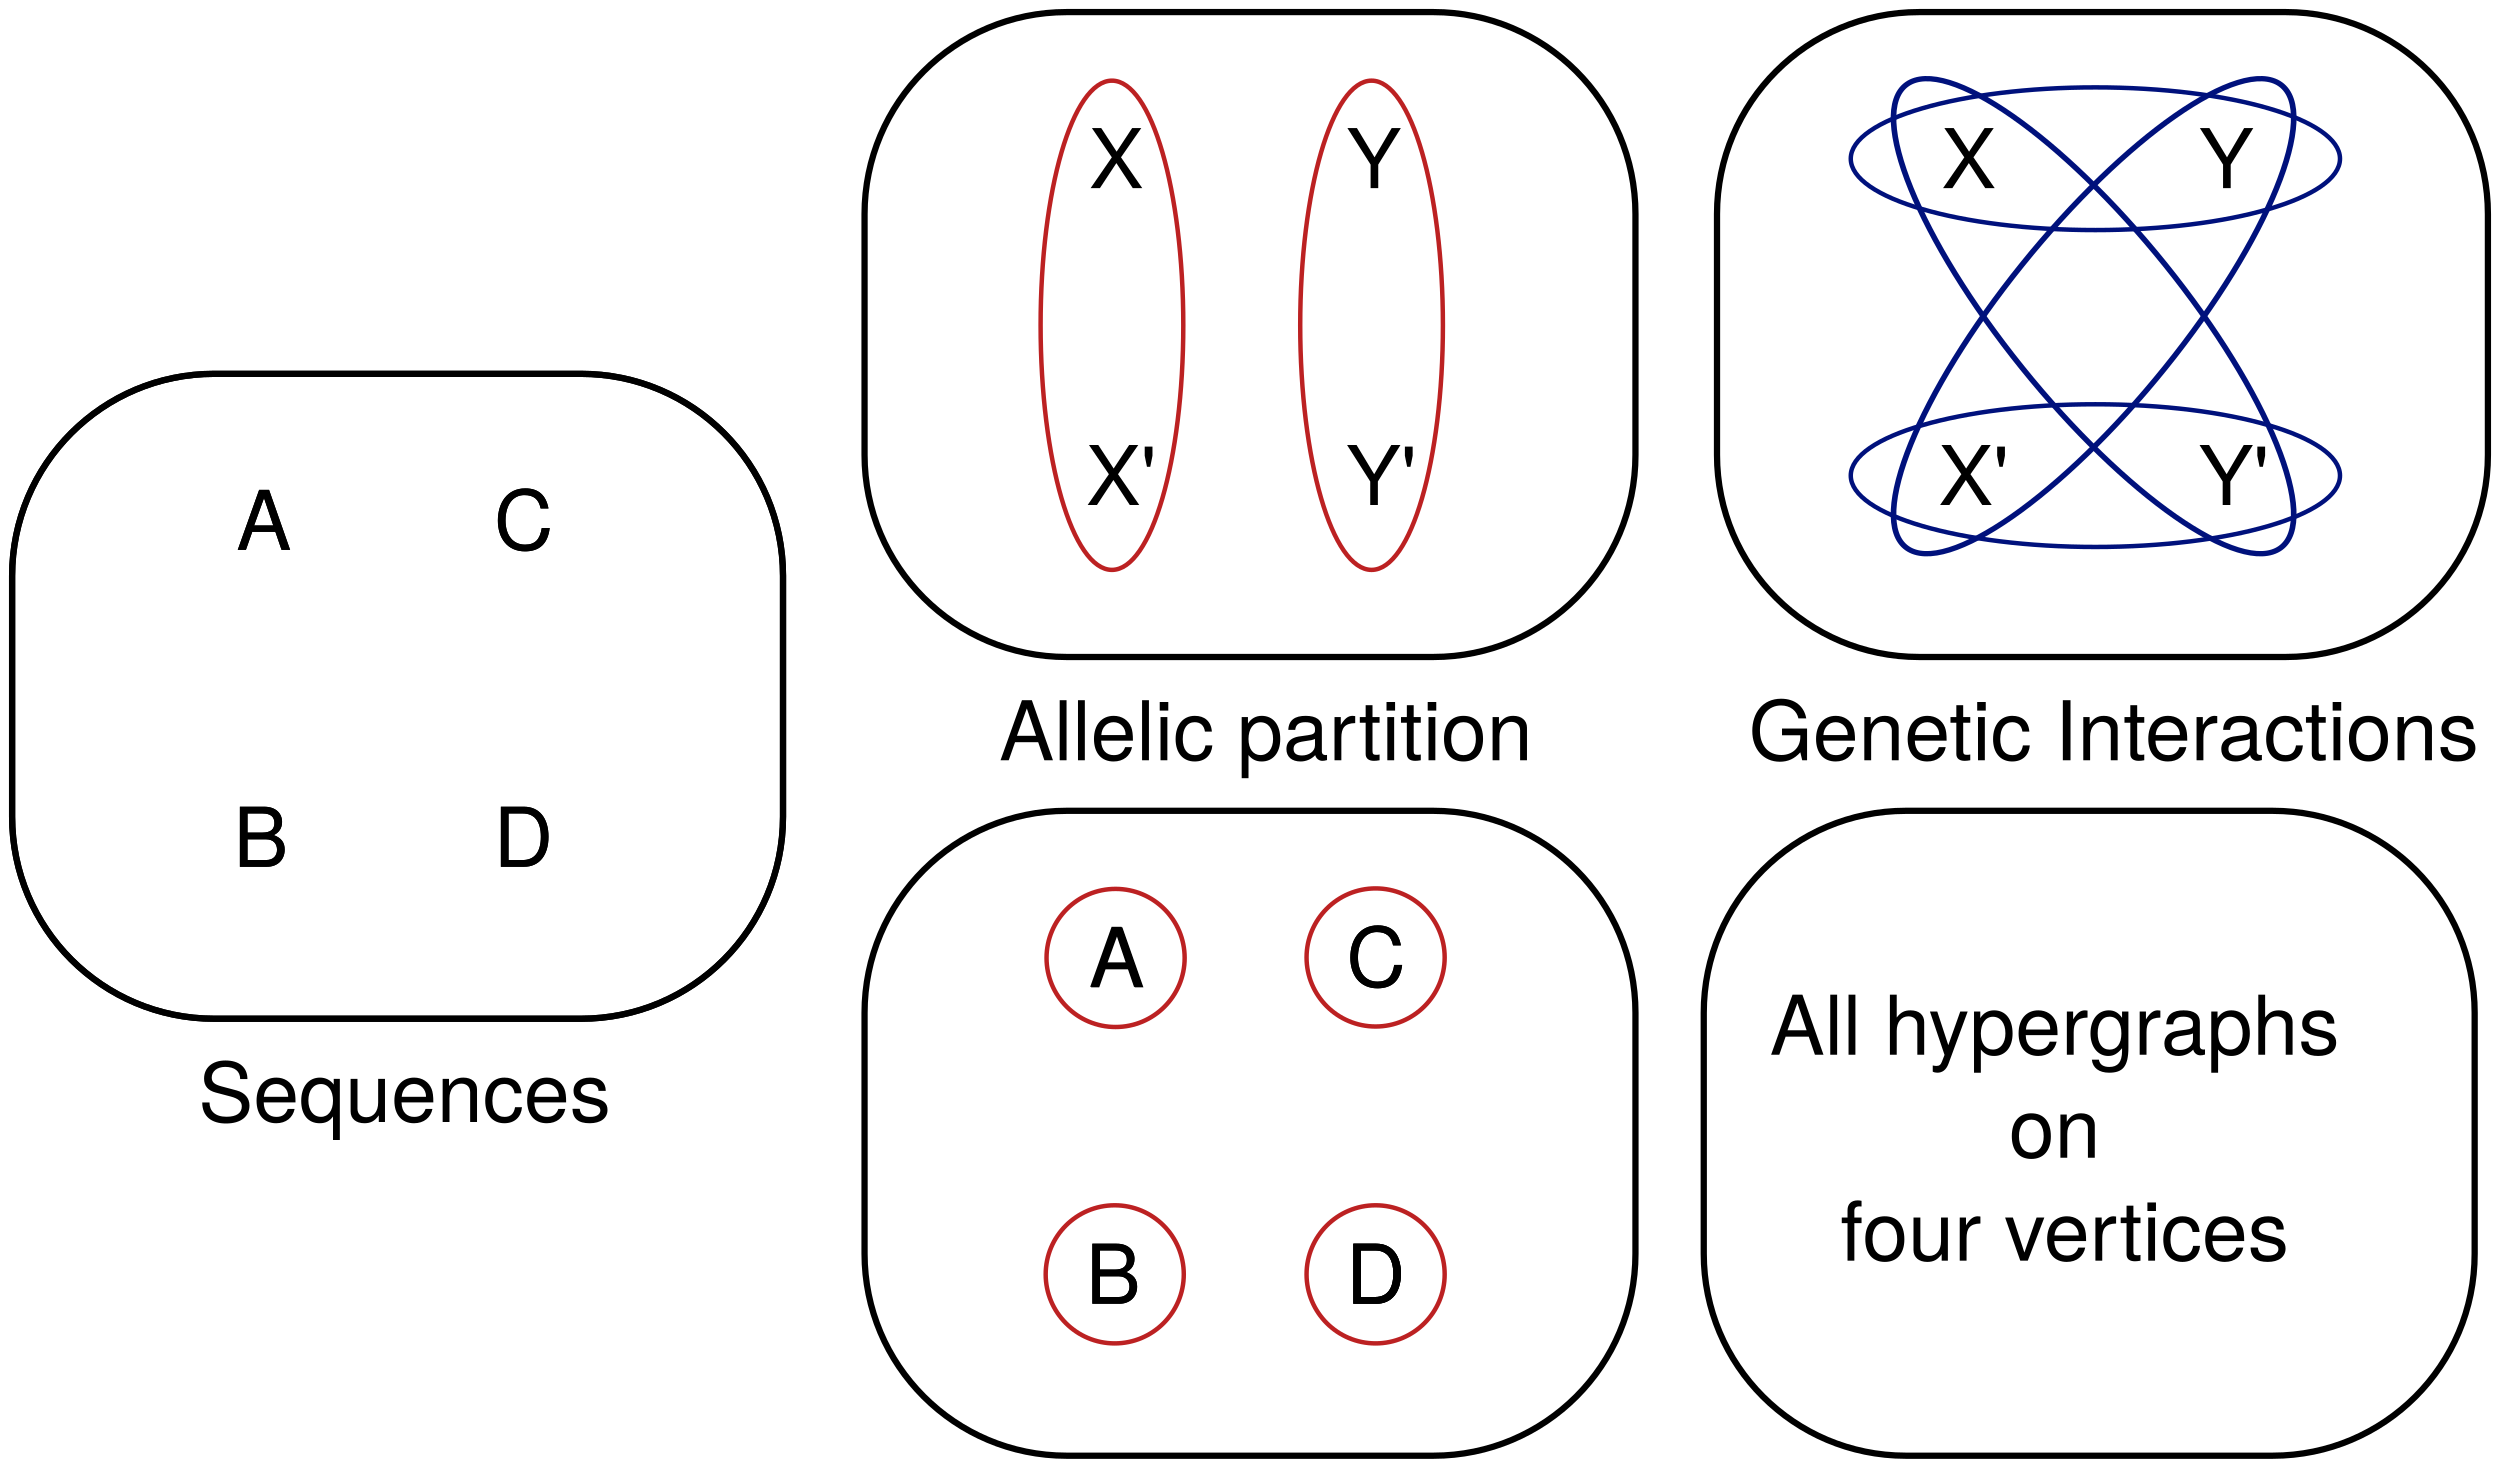
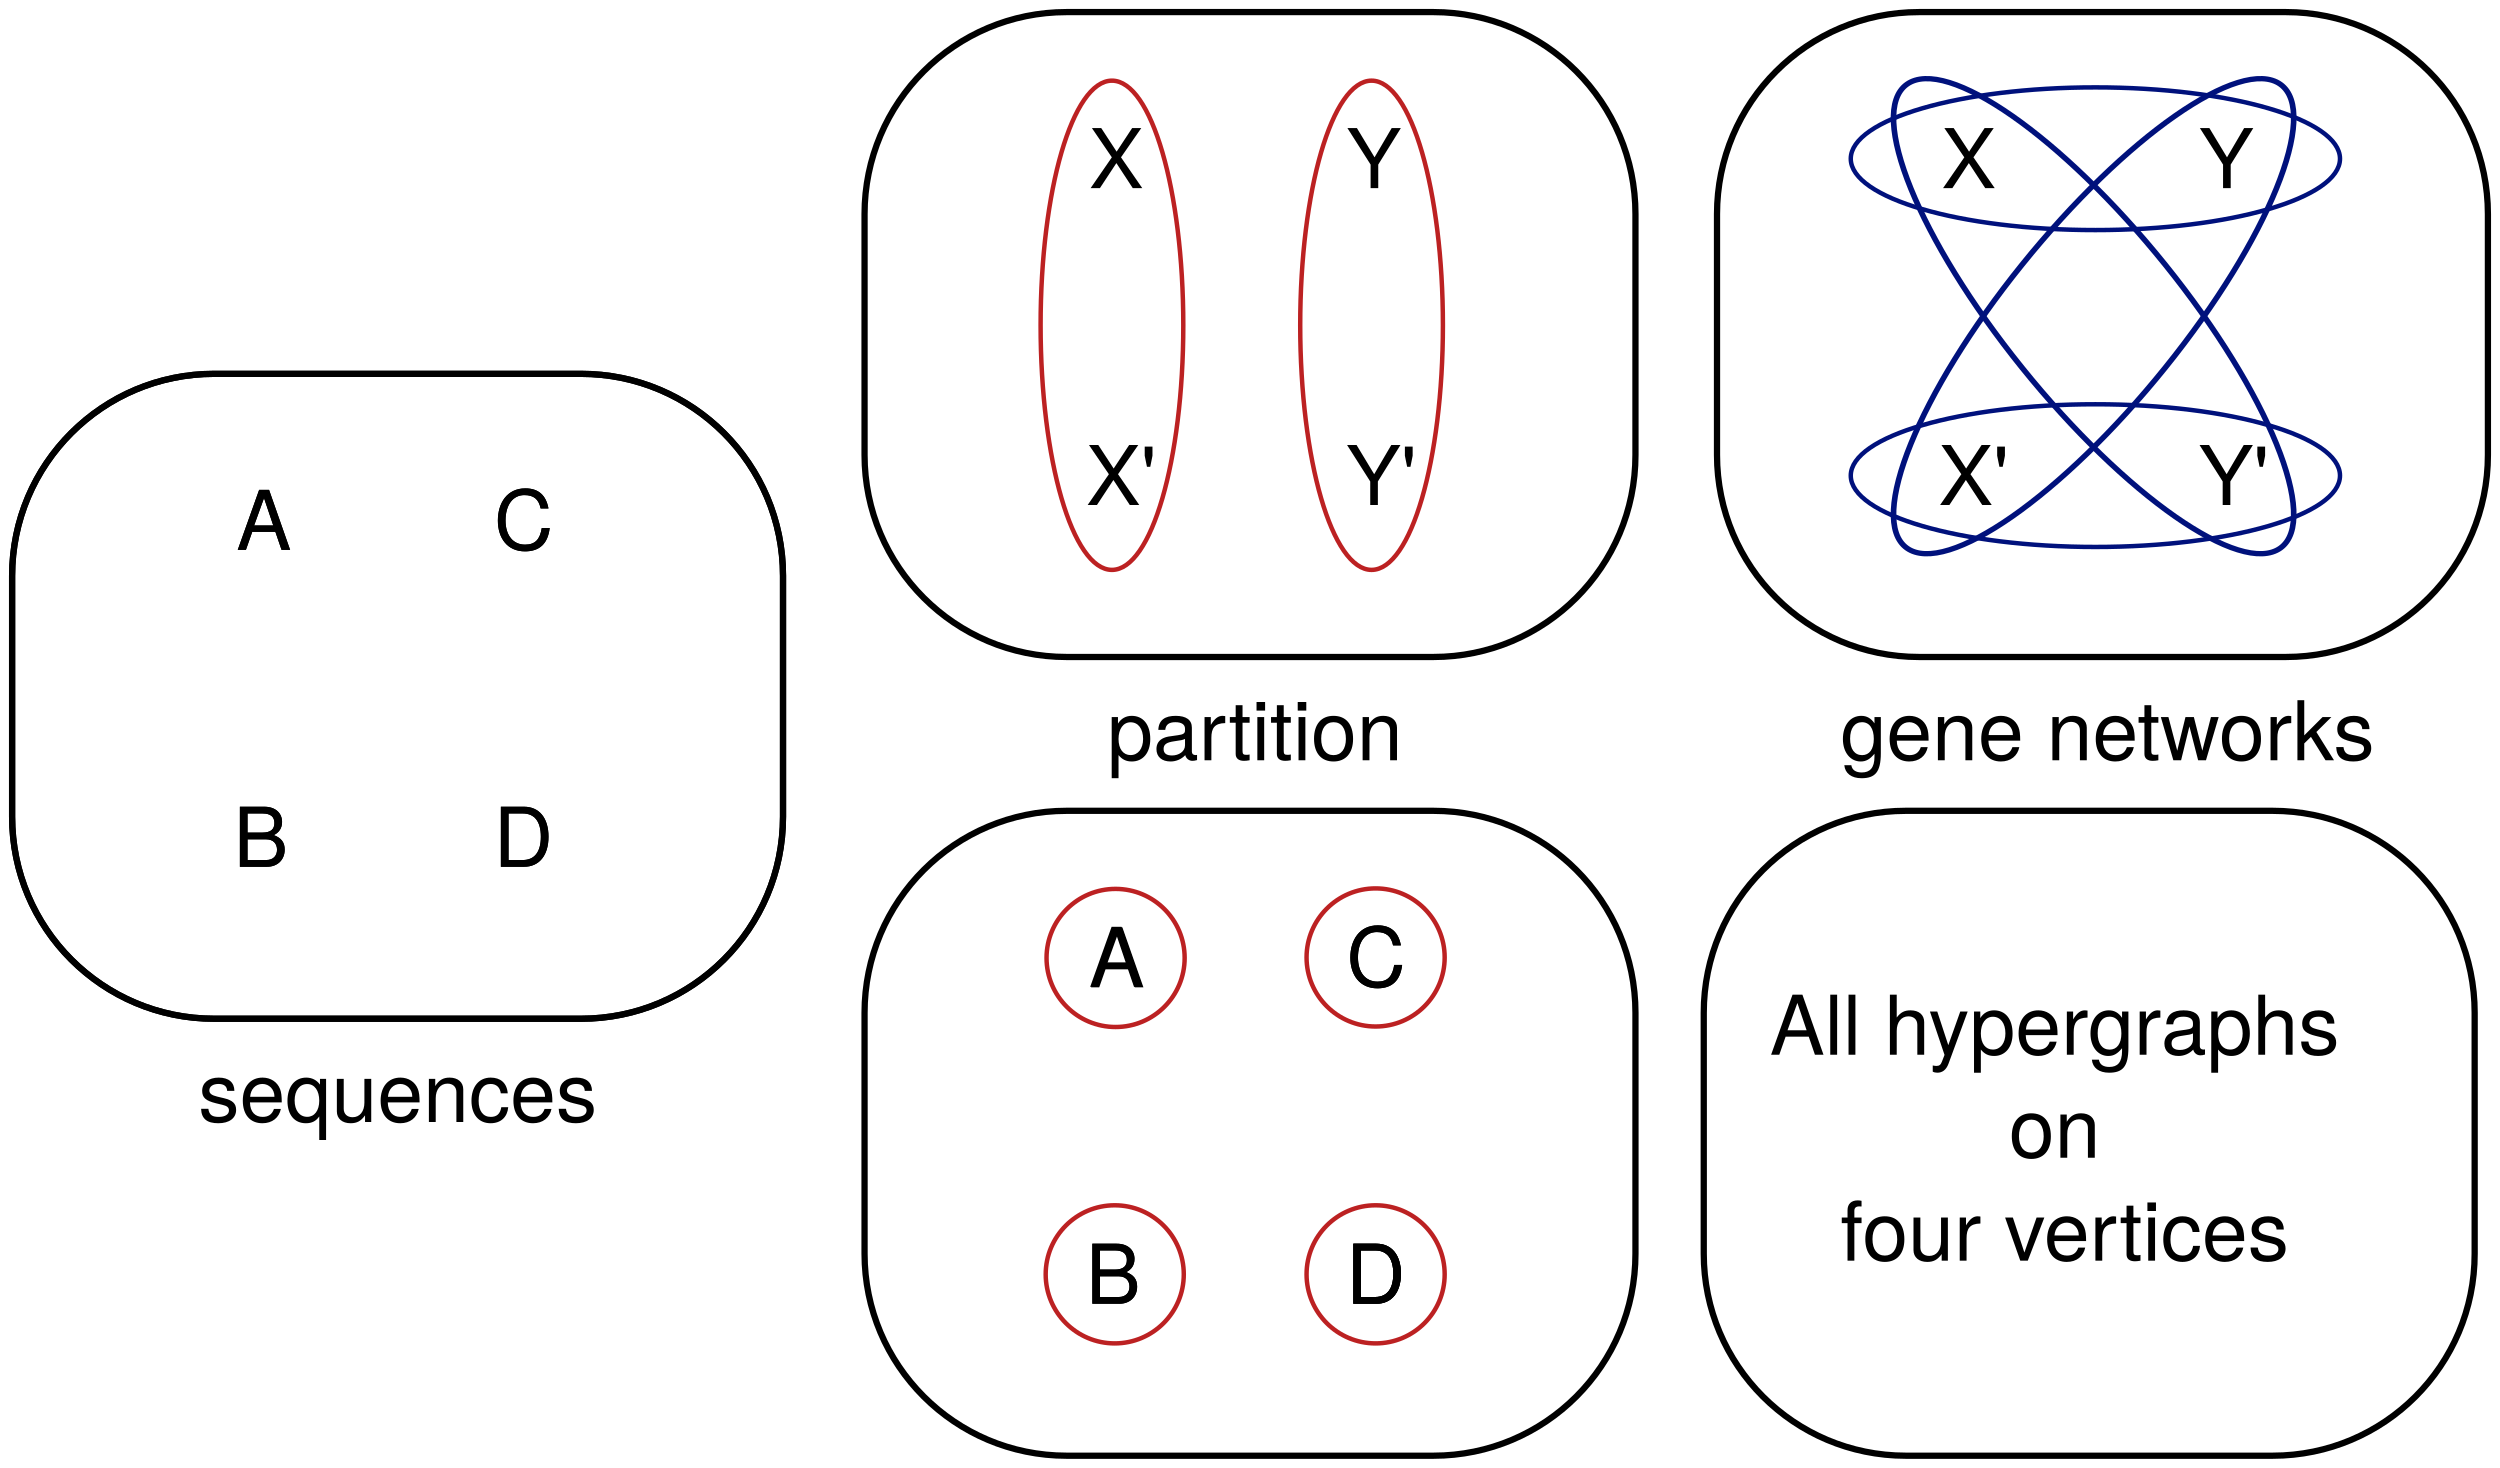
<svg xmlns="http://www.w3.org/2000/svg" width="1395.969" height="819.604" id="svg2" version="1.1">
  <defs id="defs4" />
  <g id="layer1" transform="translate(-161.9062,202.5414)">
    <rect style="fill:none;stroke:#000000;stroke-width:3.5;stroke-linecap:square;stroke-linejoin:round;stroke-miterlimit:4;stroke-opacity:1;stroke-dasharray:none;stroke-dashoffset:0" id="rect2985" width="430.465" height="360.1" x="168.668" y="6.209" ry="112.79" />
    <text xml:space="preserve" style="font-size:20px;font-style:normal;font-variant:normal;font-weight:normal;font-stretch:normal;line-height:125%;letter-spacing:0px;word-spacing:0px;fill:#000000;fill-opacity:1;stroke:none;font-family:HelveticaNeue;-inkscape-font-specification:HelveticaNeue" x="293.875" y="104.512" id="text2987">
      <tspan id="tspan2989" x="293.875" y="104.512" style="font-size:46px">A</tspan>
    </text>
    <text id="text2991" y="104.512" x="437.708" style="font-size:20px;font-style:normal;font-variant:normal;font-weight:normal;font-stretch:normal;line-height:125%;letter-spacing:0px;word-spacing:0px;fill:#000000;fill-opacity:1;stroke:none;font-family:HelveticaNeue;-inkscape-font-specification:HelveticaNeue" xml:space="preserve">
      <tspan style="font-size:46px" y="104.512" x="437.708" id="tspan2993">C</tspan>
    </text>
    <text xml:space="preserve" style="font-size:20px;font-style:normal;font-variant:normal;font-weight:normal;font-stretch:normal;line-height:125%;letter-spacing:0px;word-spacing:0px;fill:#000000;fill-opacity:1;stroke:none;font-family:HelveticaNeue;-inkscape-font-specification:HelveticaNeue" x="437.501" y="281.458" id="text2995">
      <tspan id="tspan2997" x="437.501" y="281.458" style="font-size:46px">D</tspan>
    </text>
    <text id="text2999" y="281.458" x="292.219" style="font-size:20px;font-style:normal;font-variant:normal;font-weight:normal;font-stretch:normal;line-height:125%;letter-spacing:0px;word-spacing:0px;fill:#000000;fill-opacity:1;stroke:none;font-family:HelveticaNeue;-inkscape-font-specification:HelveticaNeue" xml:space="preserve">
      <tspan style="font-size:46px" y="281.458" x="292.219" id="tspan3001">B</tspan>
    </text>
    <text id="text3871" y="423.975" x="272.639" style="font-size:20px;font-style:normal;font-variant:normal;font-weight:normal;font-stretch:normal;line-height:125%;letter-spacing:0px;word-spacing:0px;fill:#000000;fill-opacity:1;stroke:none;font-family:HelveticaNeue;-inkscape-font-specification:HelveticaNeue" xml:space="preserve">
-       <tspan style="font-size:46px" y="423.975" x="272.639" id="tspan3873">Sequences</tspan>
+       <tspan style="font-size:46px" y="423.975" x="272.639" id="tspan3873">sequences</tspan>
    </text>
-     <text xml:space="preserve" style="font-size:20px;font-style:normal;font-variant:normal;font-weight:normal;font-stretch:normal;line-height:125%;letter-spacing:0px;word-spacing:0px;fill:#000000;fill-opacity:1;stroke:none;font-family:HelveticaNeue;-inkscape-font-specification:HelveticaNeue" x="719.822" y="221.975" id="text3879">
-       <tspan id="tspan3881" x="719.822" y="221.975" style="font-size:46px">Allelic partition</tspan>
+     <text xml:space="preserve" style="font-size:20px;font-style:normal;font-variant:normal;font-weight:normal;font-stretch:normal;line-height:125%;letter-spacing:0px;word-spacing:0px;fill:#000000;fill-opacity:1;stroke:none;font-family:HelveticaNeue;-inkscape-font-specification:HelveticaNeue" x="780.138" y="221.975" id="text3879">
+       <tspan id="tspan3881" x="780.138" y="221.975" style="font-size:46px">partition</tspan>
    </text>
    <g id="g3025" transform="translate(0,-195.7914)">
      <rect style="fill:none;stroke:#000000;stroke-width:3.5;stroke-linecap:square;stroke-linejoin:round;stroke-miterlimit:4;stroke-opacity:1;stroke-dasharray:none;stroke-dashoffset:0" id="rect3003" width="430.465" height="360.1" x="644.662" y="5.9714826e-06" ry="112.79" />
      <text xml:space="preserve" style="font-size:20px;font-style:normal;font-variant:normal;font-weight:normal;font-stretch:normal;line-height:125%;letter-spacing:0px;word-spacing:0px;fill:#000000;fill-opacity:1;stroke:none;font-family:HelveticaNeue;-inkscape-font-specification:HelveticaNeue" x="769.87" y="98.303" id="text3005">
        <tspan id="tspan3007" x="769.87" y="98.303" style="font-size:46px">X</tspan>
      </text>
      <text id="text3009" y="98.303" x="913.703" style="font-size:20px;font-style:normal;font-variant:normal;font-weight:normal;font-stretch:normal;line-height:125%;letter-spacing:0px;word-spacing:0px;fill:#000000;fill-opacity:1;stroke:none;font-family:HelveticaNeue;-inkscape-font-specification:HelveticaNeue" xml:space="preserve">
        <tspan style="font-size:46px" y="98.303" x="913.703" id="tspan3011">Y</tspan>
      </text>
      <text xml:space="preserve" style="font-size:20px;font-style:normal;font-variant:normal;font-weight:normal;font-stretch:normal;line-height:125%;letter-spacing:0px;word-spacing:0px;fill:#000000;fill-opacity:1;stroke:none;font-family:HelveticaNeue;-inkscape-font-specification:HelveticaNeue" x="913.496" y="275.249" id="text3013">
        <tspan id="tspan3015" x="913.496" y="275.249" style="font-size:46px">Y'</tspan>
      </text>
      <text id="text3017" y="275.249" x="768.214" style="font-size:20px;font-style:normal;font-variant:normal;font-weight:normal;font-stretch:normal;line-height:125%;letter-spacing:0px;word-spacing:0px;fill:#000000;fill-opacity:1;stroke:none;font-family:HelveticaNeue;-inkscape-font-specification:HelveticaNeue" xml:space="preserve">
        <tspan style="font-size:46px" y="275.249" x="768.214" id="tspan3019">X'</tspan>
      </text>
      <path transform="translate(465.647,-414.9432)" d="m 356.996,589.82 c 0,75.436 -17.836,136.59 -39.839,136.59 -22.002,0 -39.839,-61.153 -39.839,-136.59 0,-75.436 17.836,-136.59 39.839,-136.59 22.002,0 39.839,61.153 39.839,136.59 z" id="path3021" style="fill:none;stroke:#bc2122;stroke-width:2.5;stroke-linecap:square;stroke-linejoin:round;stroke-miterlimit:4;stroke-opacity:1;stroke-dasharray:none;stroke-dashoffset:0" />
      <path transform="translate(610.6122,-414.9432)" style="fill:none;stroke:#bc2122;stroke-width:2.5;stroke-linecap:square;stroke-linejoin:round;stroke-miterlimit:4;stroke-opacity:1;stroke-dasharray:none;stroke-dashoffset:0" id="path3023" d="m 356.996,589.82 c 0,75.436 -17.836,136.59 -39.839,136.59 -22.002,0 -39.839,-61.153 -39.839,-136.59 0,-75.436 17.836,-136.59 39.839,-136.59 22.002,0 39.839,61.153 39.839,136.59 z" />
    </g>
    <rect style="fill:none;stroke:#000000;stroke-width:3.5;stroke-linecap:square;stroke-linejoin:round;stroke-miterlimit:4;stroke-opacity:1;stroke-dasharray:none;stroke-dashoffset:0" id="rect3051" width="430.465" height="360.1" x="1120.662" y="-195.791" ry="112.79" />
    <text xml:space="preserve" style="font-size:20px;font-style:normal;font-variant:normal;font-weight:normal;font-stretch:normal;line-height:125%;letter-spacing:0px;word-spacing:0px;fill:#000000;fill-opacity:1;stroke:none;font-family:HelveticaNeue;-inkscape-font-specification:HelveticaNeue" x="1245.87" y="-97.488" id="text3053">
      <tspan id="tspan3055" x="1245.87" y="-97.488" style="font-size:46px">X</tspan>
    </text>
    <text id="text3057" y="-97.488" x="1389.703" style="font-size:20px;font-style:normal;font-variant:normal;font-weight:normal;font-stretch:normal;line-height:125%;letter-spacing:0px;word-spacing:0px;fill:#000000;fill-opacity:1;stroke:none;font-family:HelveticaNeue;-inkscape-font-specification:HelveticaNeue" xml:space="preserve">
      <tspan style="font-size:46px" y="-97.488" x="1389.703" id="tspan3059">Y</tspan>
    </text>
    <text xml:space="preserve" style="font-size:20px;font-style:normal;font-variant:normal;font-weight:normal;font-stretch:normal;line-height:125%;letter-spacing:0px;word-spacing:0px;fill:#000000;fill-opacity:1;stroke:none;font-family:HelveticaNeue;-inkscape-font-specification:HelveticaNeue" x="1389.496" y="79.458" id="text3061">
      <tspan id="tspan3063" x="1389.496" y="79.458" style="font-size:46px">Y'</tspan>
    </text>
    <text id="text3065" y="79.458" x="1244.214" style="font-size:20px;font-style:normal;font-variant:normal;font-weight:normal;font-stretch:normal;line-height:125%;letter-spacing:0px;word-spacing:0px;fill:#000000;fill-opacity:1;stroke:none;font-family:HelveticaNeue;-inkscape-font-specification:HelveticaNeue" xml:space="preserve">
      <tspan style="font-size:46px" y="79.458" x="1244.214" id="tspan3067">X'</tspan>
    </text>
    <path style="fill:none;stroke:#00117c;stroke-width:2.5;stroke-linecap:square;stroke-linejoin:round;stroke-miterlimit:4;stroke-opacity:1;stroke-dasharray:none;stroke-dashoffset:0" id="path3084" d="m 356.996,589.82 c 0,75.436 -17.836,136.59 -39.839,136.59 -22.002,0 -39.839,-61.153 -39.839,-136.59 0,-75.436 17.836,-136.59 39.839,-136.59 22.002,0 39.839,61.153 39.839,136.59 z" transform="matrix(0,1,-1,0,1921.761,-431.0675)" />
    <path transform="matrix(0,1,-1,0,1921.761,-254.1217)" d="m 356.996,589.82 c 0,75.436 -17.836,136.59 -39.839,136.59 -22.002,0 -39.839,-61.153 -39.839,-136.59 0,-75.436 17.836,-136.59 39.839,-136.59 22.002,0 39.839,61.153 39.839,136.59 z" id="path3086" style="fill:none;stroke:#00117c;stroke-width:2.5;stroke-linecap:square;stroke-linejoin:round;stroke-miterlimit:4;stroke-opacity:1;stroke-dasharray:none;stroke-dashoffset:0" />
    <path style="fill:none;stroke:#00117c;stroke-width:2.5;stroke-linecap:square;stroke-linejoin:round;stroke-miterlimit:4;stroke-opacity:1;stroke-dasharray:none;stroke-dashoffset:0" id="path3928" d="m 356.996,589.82 c 0,75.436 -17.836,136.59 -39.839,136.59 -22.002,0 -39.839,-61.153 -39.839,-136.59 0,-75.436 17.836,-136.59 39.839,-136.59 22.002,0 39.839,61.153 39.839,136.59 z" transform="matrix(1.004592,0.720471,-0.7635969,0.947855,1462.734,-813.5524)" />
    <rect ry="112.79" y="6.209" x="168.668" height="360.1" width="430.465" id="rect3885" style="fill:none;stroke:#000000;stroke-width:3.5;stroke-linecap:square;stroke-linejoin:round;stroke-miterlimit:4;stroke-opacity:1;stroke-dasharray:none;stroke-dashoffset:0" />
    <text id="text3887" y="104.512" x="293.875" style="font-size:20px;font-style:normal;font-variant:normal;font-weight:normal;font-stretch:normal;line-height:125%;letter-spacing:0px;word-spacing:0px;fill:#000000;fill-opacity:1;stroke:none;font-family:HelveticaNeue;-inkscape-font-specification:HelveticaNeue" xml:space="preserve">
      <tspan style="font-size:46px" y="104.512" x="293.875" id="tspan3889">A</tspan>
    </text>
    <text xml:space="preserve" style="font-size:20px;font-style:normal;font-variant:normal;font-weight:normal;font-stretch:normal;line-height:125%;letter-spacing:0px;word-spacing:0px;fill:#000000;fill-opacity:1;stroke:none;font-family:HelveticaNeue;-inkscape-font-specification:HelveticaNeue" x="437.708" y="104.512" id="text3891">
      <tspan id="tspan3893" x="437.708" y="104.512" style="font-size:46px">C</tspan>
    </text>
    <text id="text3895" y="281.458" x="437.501" style="font-size:20px;font-style:normal;font-variant:normal;font-weight:normal;font-stretch:normal;line-height:125%;letter-spacing:0px;word-spacing:0px;fill:#000000;fill-opacity:1;stroke:none;font-family:HelveticaNeue;-inkscape-font-specification:HelveticaNeue" xml:space="preserve">
      <tspan style="font-size:46px" y="281.458" x="437.501" id="tspan3897">D</tspan>
    </text>
    <text xml:space="preserve" style="font-size:20px;font-style:normal;font-variant:normal;font-weight:normal;font-stretch:normal;line-height:125%;letter-spacing:0px;word-spacing:0px;fill:#000000;fill-opacity:1;stroke:none;font-family:HelveticaNeue;-inkscape-font-specification:HelveticaNeue" x="292.219" y="281.458" id="text3899">
      <tspan id="tspan3901" x="292.219" y="281.458" style="font-size:46px">B</tspan>
    </text>
-     <text xml:space="preserve" style="font-size:20px;font-style:normal;font-variant:normal;font-weight:normal;font-stretch:normal;line-height:125%;letter-spacing:0px;word-spacing:0px;fill:#000000;fill-opacity:1;stroke:none;font-family:HelveticaNeue;-inkscape-font-specification:HelveticaNeue" x="1138.335" y="221.975" id="text3924">
-       <tspan id="tspan3926" x="1138.335" y="221.975" style="font-size:46px">Genetic Interactions</tspan>
+     <text xml:space="preserve" style="font-size:20px;font-style:normal;font-variant:normal;font-weight:normal;font-stretch:normal;line-height:125%;letter-spacing:0px;word-spacing:0px;fill:#000000;fill-opacity:1;stroke:none;font-family:HelveticaNeue;-inkscape-font-specification:HelveticaNeue" x="1189.638" y="221.975" id="text3924">
+       <tspan id="tspan3926" x="1189.638" y="221.975" style="font-size:46px">gene networks</tspan>
    </text>
    <path transform="matrix(-1.004592,0.720471,0.7635969,0.947855,1199.193,-813.5524)" d="m 356.996,589.82 c 0,75.436 -17.836,136.59 -39.839,136.59 -22.002,0 -39.839,-61.153 -39.839,-136.59 0,-75.436 17.836,-136.59 39.839,-136.59 22.002,0 39.839,61.153 39.839,136.59 z" id="path3944" style="fill:none;stroke:#00117c;stroke-width:2.5;stroke-linecap:square;stroke-linejoin:round;stroke-miterlimit:4;stroke-opacity:1;stroke-dasharray:none;stroke-dashoffset:0" />
    <g transform="translate(0,242.2086)" id="g3037" />
    <g id="g3284" transform="translate(15.99469,0)">
      <rect style="fill:none;stroke:#000000;stroke-width:3.5;stroke-linecap:square;stroke-linejoin:round;stroke-miterlimit:4;stroke-opacity:1;stroke-dasharray:none;stroke-dashoffset:0" id="rect3173" width="430.465" height="360.1" x="628.668" y="250.209" ry="112.79" />
      <text xml:space="preserve" style="font-size:20px;font-style:normal;font-variant:normal;font-weight:normal;font-stretch:normal;line-height:125%;letter-spacing:0px;word-spacing:0px;fill:#000000;fill-opacity:1;stroke:none;font-family:HelveticaNeue;-inkscape-font-specification:HelveticaNeue" x="753.875" y="348.512" id="text3175">
        <tspan id="tspan3177" x="753.875" y="348.512" style="font-size:46px">A</tspan>
      </text>
      <text id="text3179" y="348.512" x="897.708" style="font-size:20px;font-style:normal;font-variant:normal;font-weight:normal;font-stretch:normal;line-height:125%;letter-spacing:0px;word-spacing:0px;fill:#000000;fill-opacity:1;stroke:none;font-family:HelveticaNeue;-inkscape-font-specification:HelveticaNeue" xml:space="preserve">
        <tspan style="font-size:46px" y="348.512" x="897.708" id="tspan3181">C</tspan>
      </text>
      <text xml:space="preserve" style="font-size:20px;font-style:normal;font-variant:normal;font-weight:normal;font-stretch:normal;line-height:125%;letter-spacing:0px;word-spacing:0px;fill:#000000;fill-opacity:1;stroke:none;font-family:HelveticaNeue;-inkscape-font-specification:HelveticaNeue" x="897.501" y="525.458" id="text3183">
        <tspan id="tspan3185" x="897.501" y="525.458" style="font-size:46px">D</tspan>
      </text>
      <text id="text3187" y="525.458" x="752.219" style="font-size:20px;font-style:normal;font-variant:normal;font-weight:normal;font-stretch:normal;line-height:125%;letter-spacing:0px;word-spacing:0px;fill:#000000;fill-opacity:1;stroke:none;font-family:HelveticaNeue;-inkscape-font-specification:HelveticaNeue" xml:space="preserve">
        <tspan style="font-size:46px" y="525.458" x="752.219" id="tspan3189">B</tspan>
      </text>
      <text id="text3193" y="348.789" x="754.356" style="font-size:20px;font-style:normal;font-variant:normal;font-weight:normal;font-stretch:normal;line-height:125%;letter-spacing:0px;word-spacing:0px;fill:#000000;fill-opacity:1;stroke:none;font-family:HelveticaNeue;-inkscape-font-specification:HelveticaNeue" xml:space="preserve">
        <tspan style="font-size:46px" y="348.789" x="754.356" id="tspan3195">A</tspan>
      </text>
      <text xml:space="preserve" style="font-size:20px;font-style:normal;font-variant:normal;font-weight:normal;font-stretch:normal;line-height:125%;letter-spacing:0px;word-spacing:0px;fill:#000000;fill-opacity:1;stroke:none;font-family:HelveticaNeue;-inkscape-font-specification:HelveticaNeue" x="897.708" y="348.512" id="text3197">
        <tspan id="tspan3199" x="897.708" y="348.512" style="font-size:46px">C</tspan>
      </text>
      <text id="text3201" y="525.458" x="897.501" style="font-size:20px;font-style:normal;font-variant:normal;font-weight:normal;font-stretch:normal;line-height:125%;letter-spacing:0px;word-spacing:0px;fill:#000000;fill-opacity:1;stroke:none;font-family:HelveticaNeue;-inkscape-font-specification:HelveticaNeue" xml:space="preserve">
        <tspan style="font-size:46px" y="525.458" x="897.501" id="tspan3203">D</tspan>
      </text>
      <text xml:space="preserve" style="font-size:20px;font-style:normal;font-variant:normal;font-weight:normal;font-stretch:normal;line-height:125%;letter-spacing:0px;word-spacing:0px;fill:#000000;fill-opacity:1;stroke:none;font-family:HelveticaNeue;-inkscape-font-specification:HelveticaNeue" x="752.219" y="525.458" id="text3205">
        <tspan id="tspan3207" x="752.219" y="525.458" style="font-size:46px">B</tspan>
      </text>
      <text xml:space="preserve" style="font-size:20px;font-style:normal;font-variant:normal;font-weight:normal;font-stretch:normal;line-height:125%;letter-spacing:0px;word-spacing:0px;fill:#000000;fill-opacity:1;stroke:none;font-family:HelveticaNeue;-inkscape-font-specification:HelveticaNeue" x="897.501" y="525.458" id="text4119">
        <tspan id="tspan4121" x="897.501" y="525.458" style="font-size:46px">D</tspan>
      </text>
      <rect ry="112.79" y="250.209" x="1097.267" height="360.1" width="430.465" id="rect4133" style="fill:none;stroke:#000000;stroke-width:3.5;stroke-linecap:square;stroke-linejoin:round;stroke-miterlimit:4;stroke-opacity:1;stroke-dasharray:none;stroke-dashoffset:0" />
    </g>
    <path style="fill:none;stroke:#bc2122;stroke-width:2.5;stroke-miterlimit:4;stroke-opacity:1;stroke-dasharray:none;stroke-dashoffset:0" id="path4113" d="m 661.493,332.909 c 0,21.295 -17.263,38.559 -38.559,38.559 -21.295,0 -38.559,-17.263 -38.559,-38.559 0,-21.295 17.263,-38.559 38.559,-38.559 21.295,0 38.559,17.263 38.559,38.559 z" transform="translate(161.9062,-0.5413783)" />
    <path transform="translate(307.098,-0.8188201)" d="m 661.493,332.909 c 0,21.295 -17.263,38.559 -38.559,38.559 -21.295,0 -38.559,-17.263 -38.559,-38.559 0,-21.295 17.263,-38.559 38.559,-38.559 21.295,0 38.559,17.263 38.559,38.559 z" id="path4115" style="fill:none;stroke:#bc2122;stroke-width:2.5;stroke-miterlimit:4;stroke-opacity:1;stroke-dasharray:none;stroke-dashoffset:0" />
    <path style="fill:none;stroke:#bc2122;stroke-width:2.5;stroke-miterlimit:4;stroke-opacity:1;stroke-dasharray:none;stroke-dashoffset:0" id="path4117" d="m 661.493,332.909 c 0,21.295 -17.263,38.559 -38.559,38.559 -21.295,0 -38.559,-17.263 -38.559,-38.559 0,-21.295 17.263,-38.559 38.559,-38.559 21.295,0 38.559,17.263 38.559,38.559 z" transform="translate(307.098,176.127)" />
    <path transform="translate(161.4248,176.127)" d="m 661.493,332.909 c 0,21.295 -17.263,38.559 -38.559,38.559 -21.295,0 -38.559,-17.263 -38.559,-38.559 0,-21.295 17.263,-38.559 38.559,-38.559 21.295,0 38.559,17.263 38.559,38.559 z" id="path4123" style="fill:none;stroke:#bc2122;stroke-width:2.5;stroke-miterlimit:4;stroke-opacity:1;stroke-dasharray:none;stroke-dashoffset:0" />
    <text id="text4125" y="386.412" x="1328.655" style="font-size:20px;font-style:normal;font-variant:normal;font-weight:normal;font-stretch:normal;line-height:125%;letter-spacing:0px;word-spacing:0px;fill:#000000;fill-opacity:1;stroke:none;font-family:HelveticaNeue;-inkscape-font-specification:HelveticaNeue" xml:space="preserve">
      <tspan style="font-size:46px;text-align:center;text-anchor:middle" y="386.412" x="1335.034" id="tspan4127">All hypergraphs </tspan>
      <tspan style="font-size:46px;text-align:center;text-anchor:middle" y="443.912" x="1328.655" id="tspan4131">on</tspan>
      <tspan style="font-size:46px;text-align:center;text-anchor:middle" y="501.412" x="1328.655" id="tspan4129">four vertices</tspan>
    </text>
  </g>
</svg>
